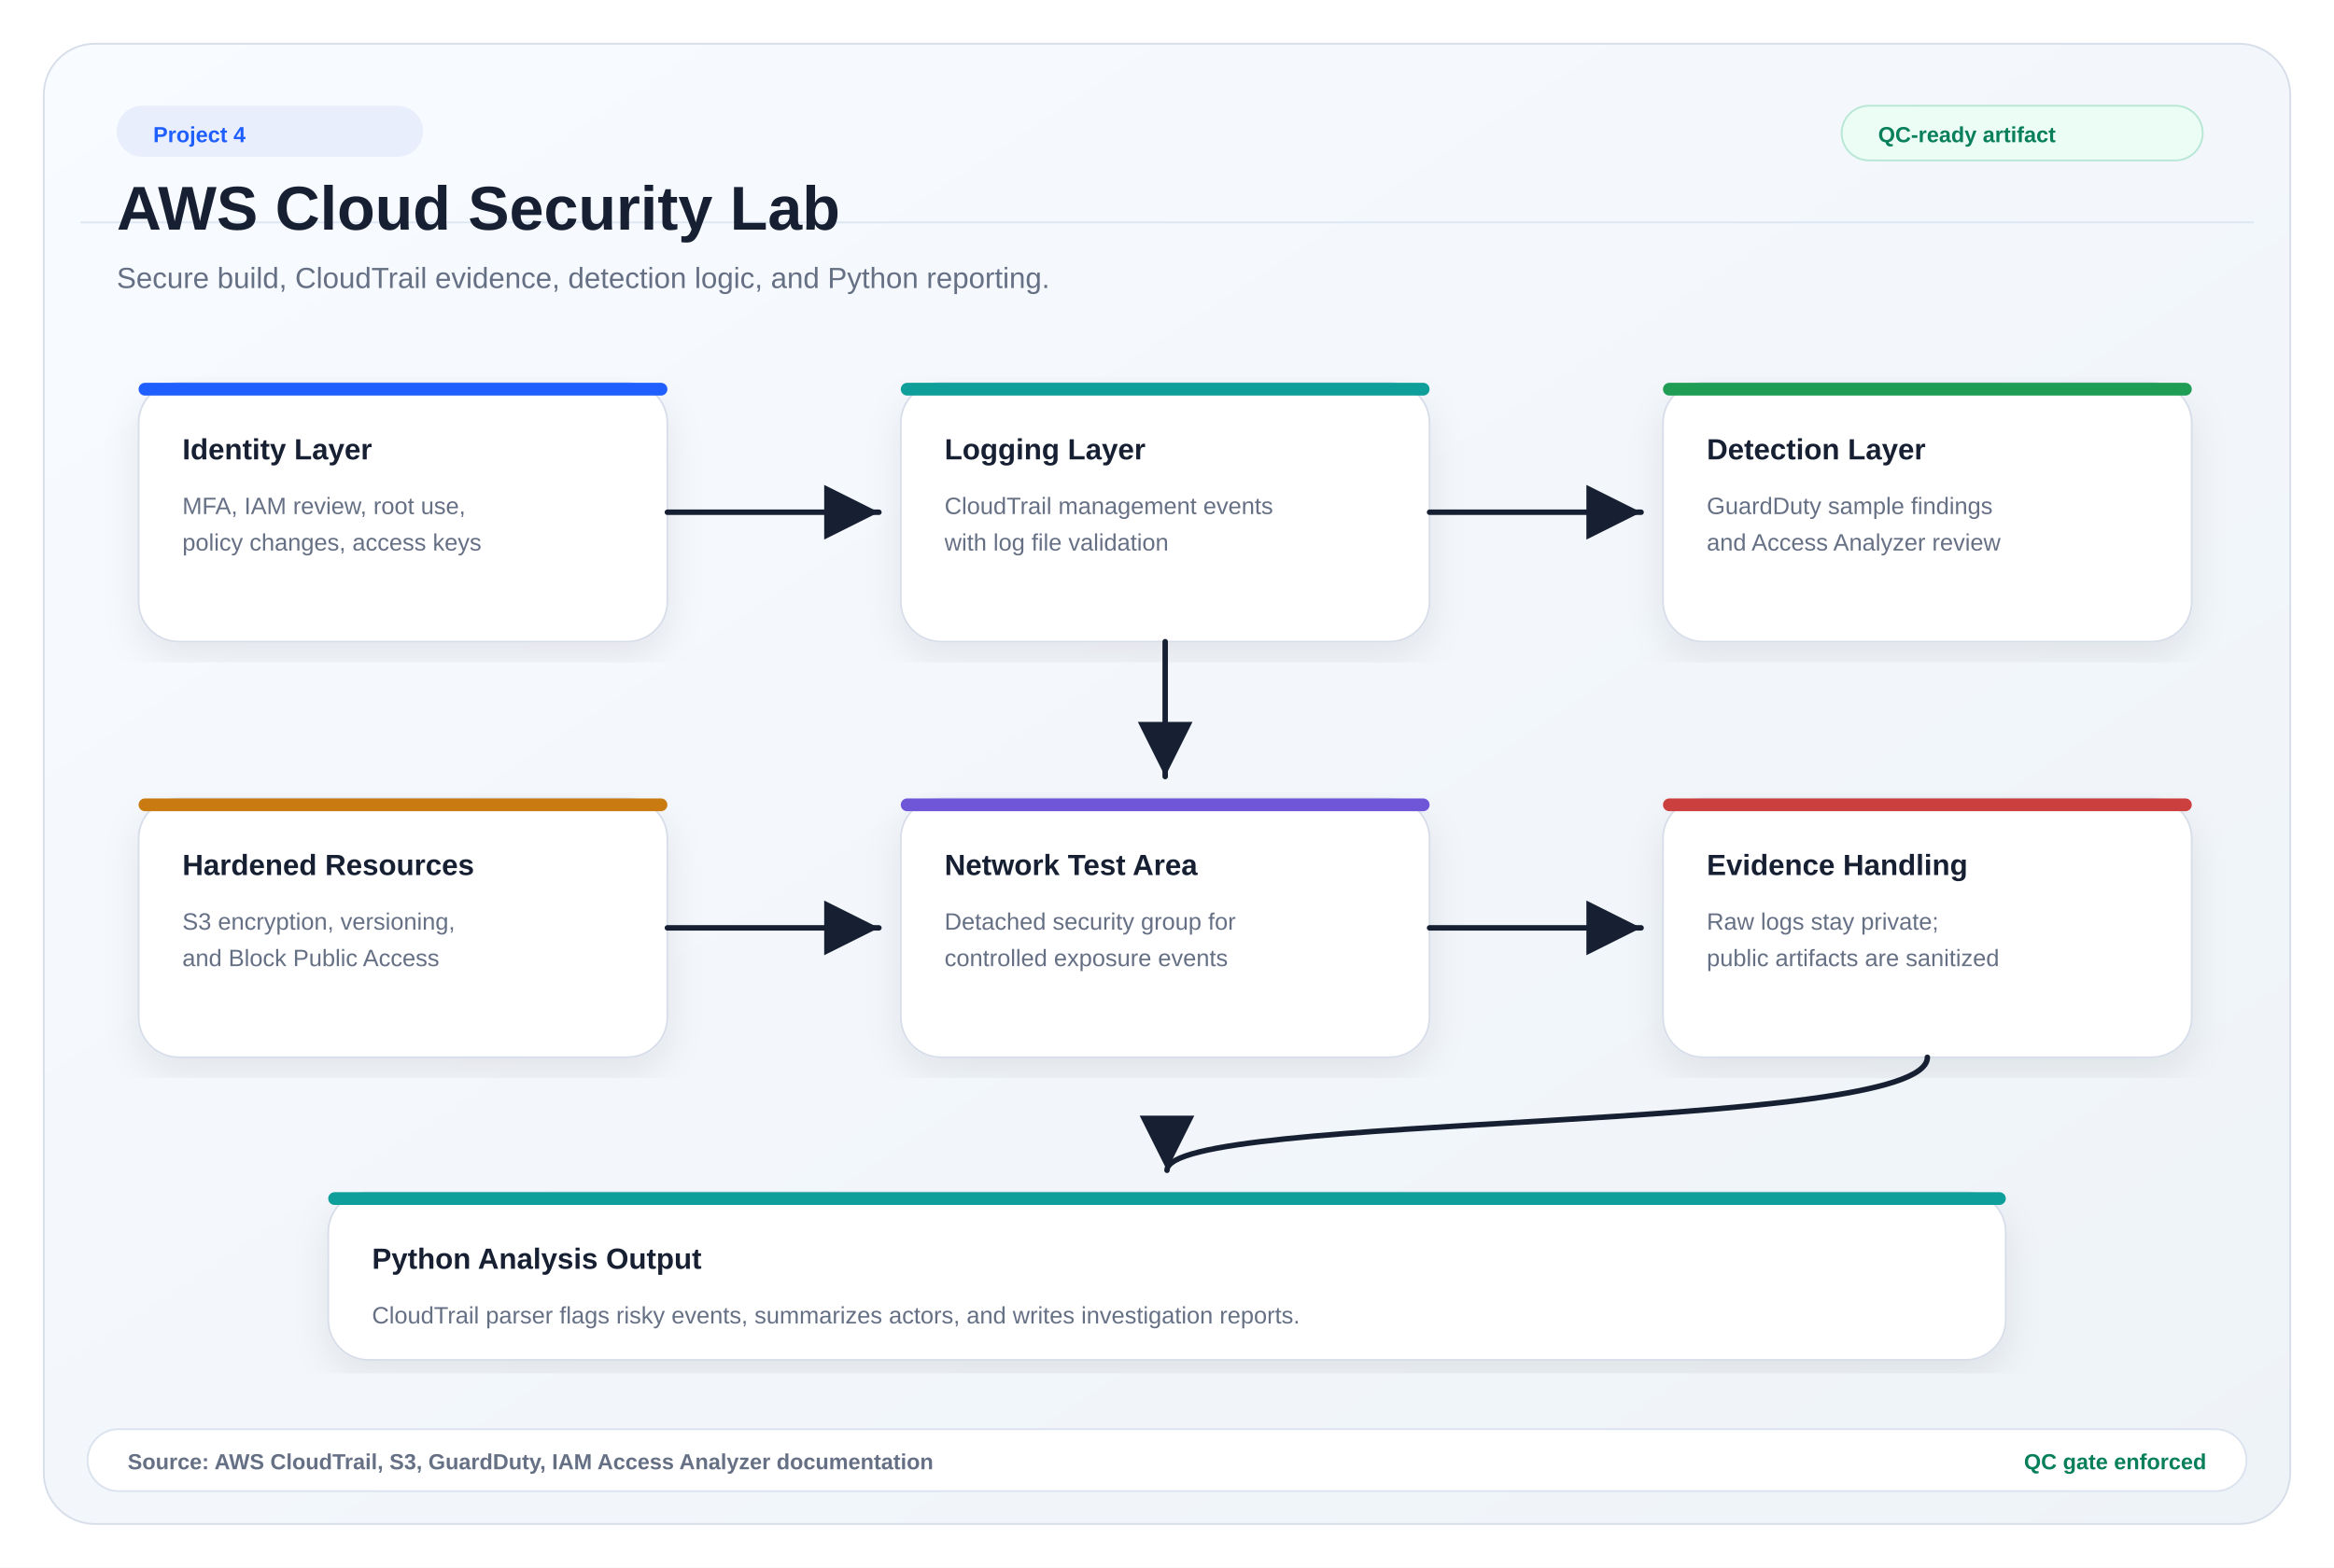
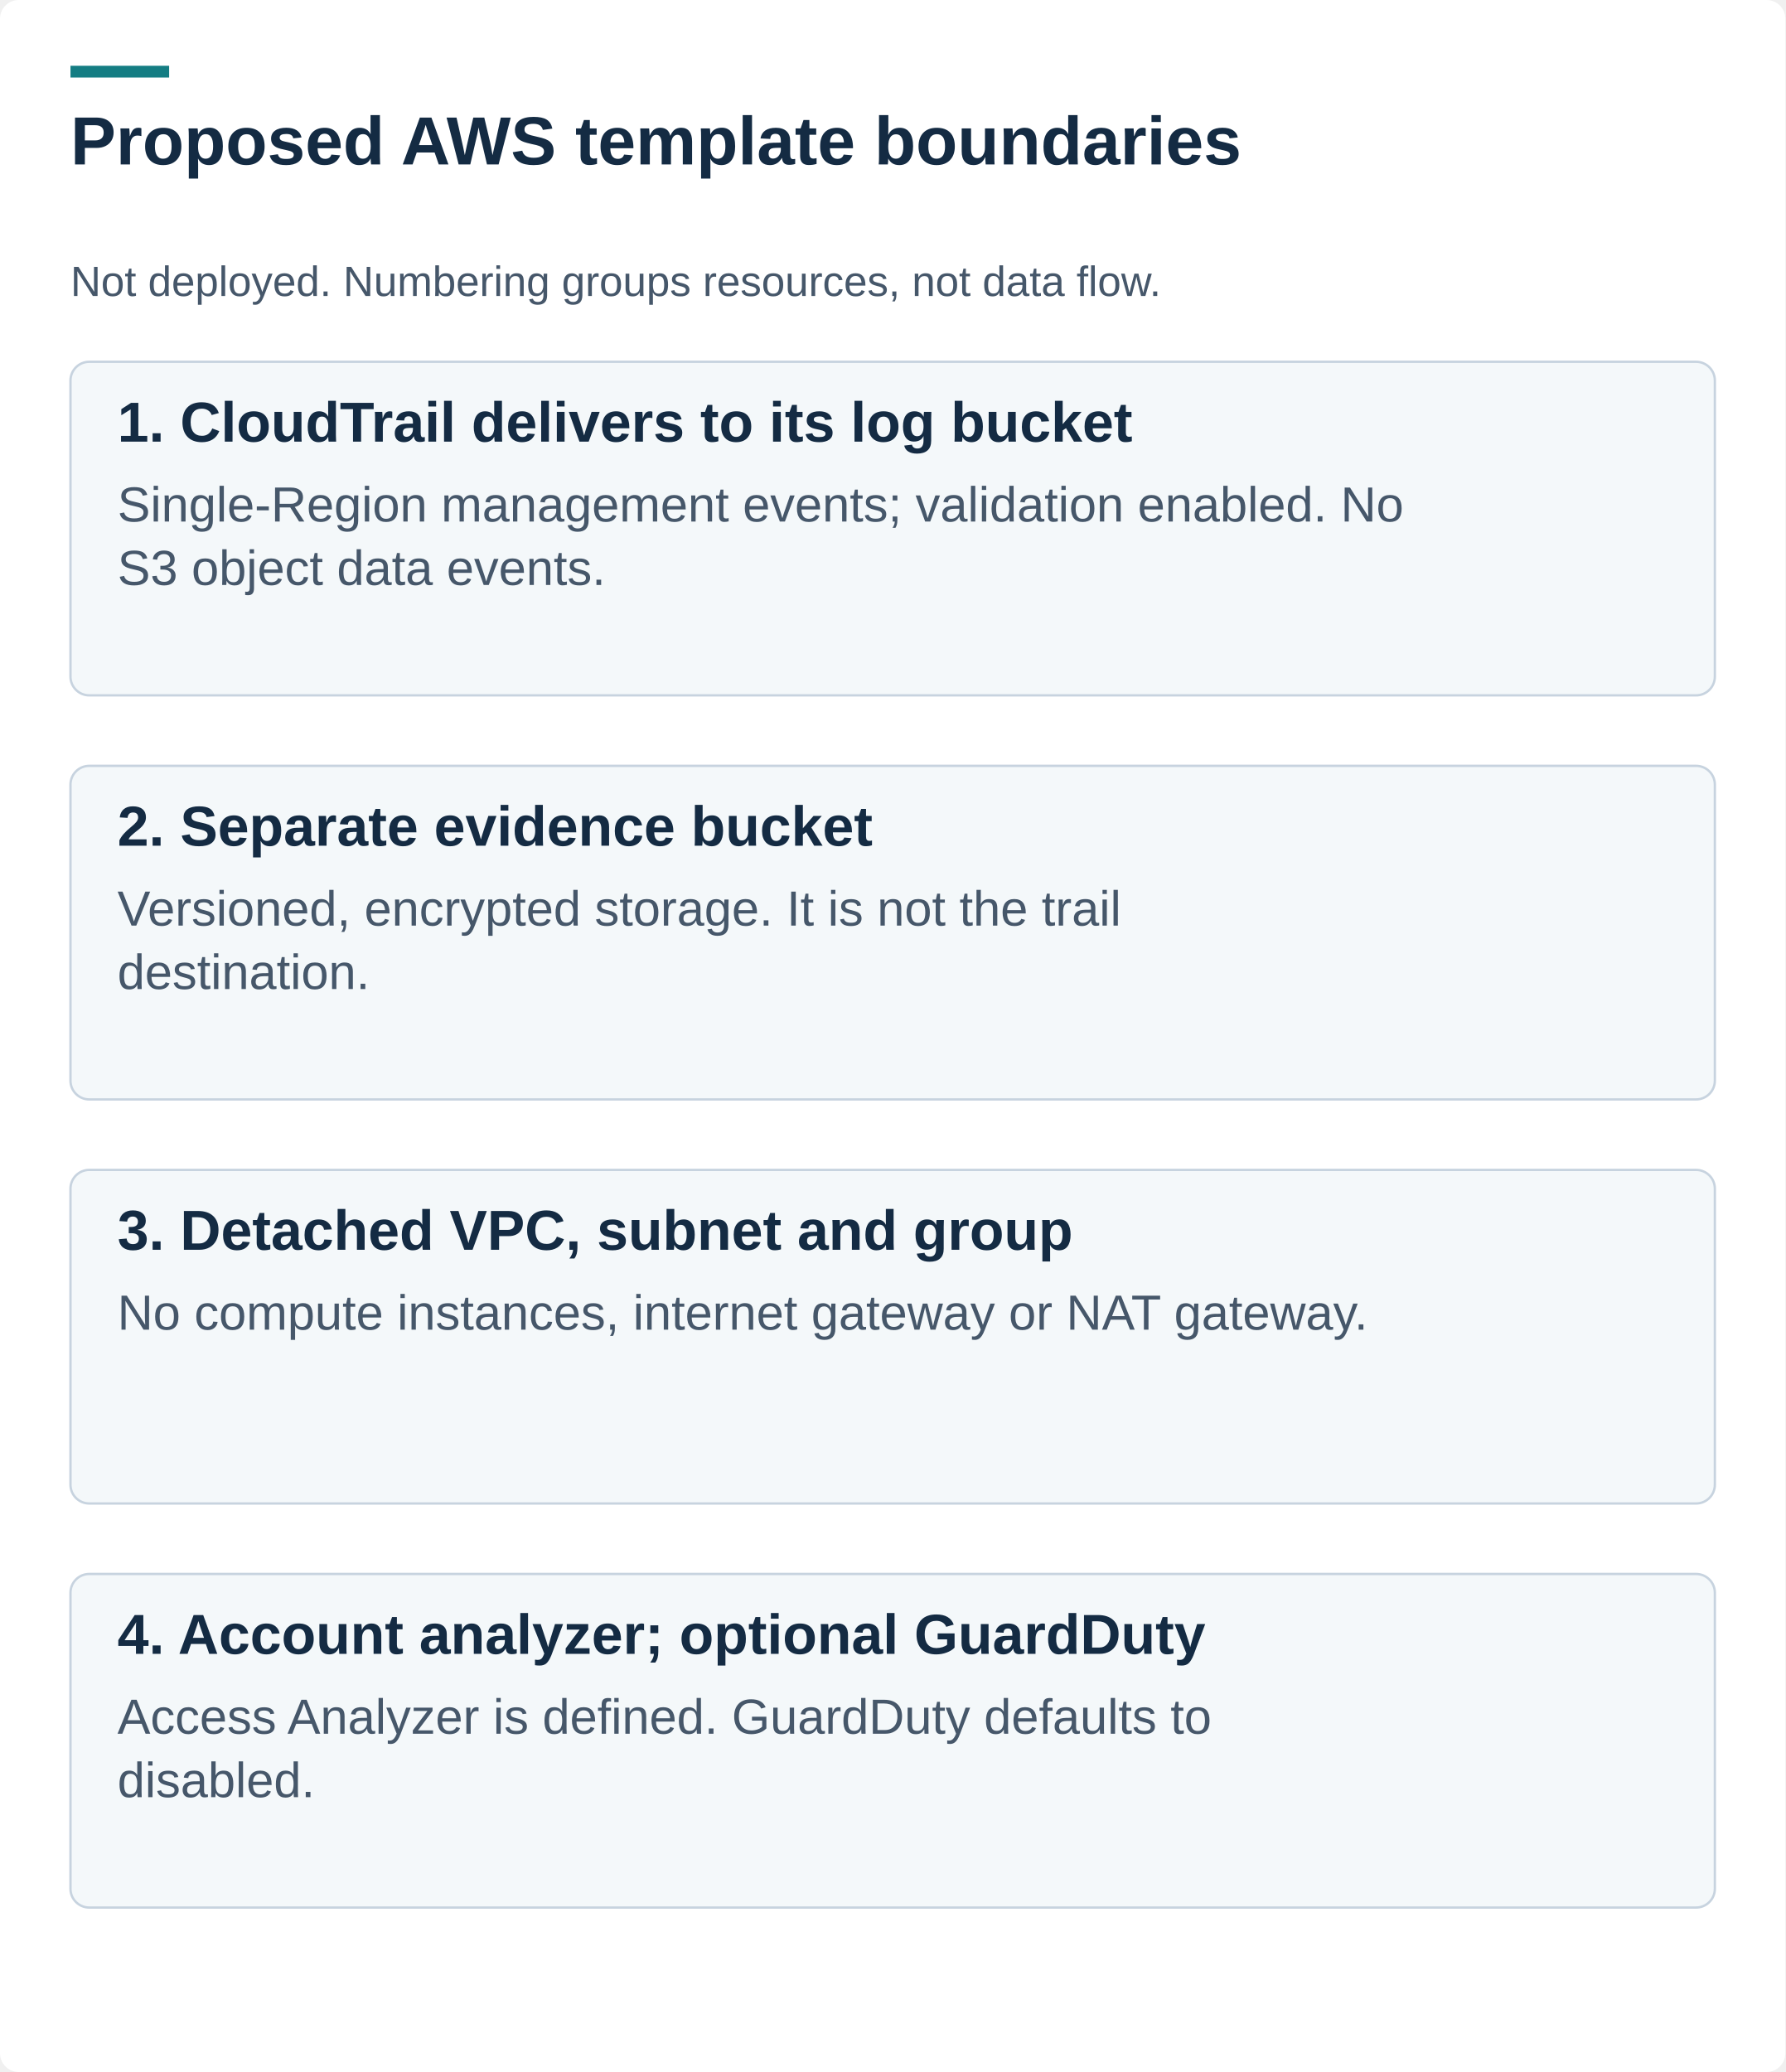
- <svg xmlns="http://www.w3.org/2000/svg" width="1280" height="860" viewBox="0 0 1280 860" role="img" aria-labelledby="title desc" data-qc-version="2" data-qc-polish="true">
+ <svg xmlns="http://www.w3.org/2000/svg" width="760" height="882" viewBox="0 0 760 882" role="img" aria-labelledby="title desc">
  <defs>
-     <linearGradient id="canvasGrad" x1="0" x2="1" y1="0" y2="1">
-       <stop offset="0%" stop-color="#f8fbff" />
-       <stop offset="100%" stop-color="#eef3f8" />
-     </linearGradient>
-     <filter id="cardShadow" x="-8%" y="-8%" width="116%" height="116%">
-       <feDropShadow dx="0" dy="8" stdDeviation="10" flood-color="#0f172a" flood-opacity="0.08" />
-     </filter>
-     <marker id="arrowHead" markerWidth="14" markerHeight="14" refX="12" refY="7" orient="auto" markerUnits="strokeWidth">
-       <path d="M2,2 L12,7 L2,12 Z" fill="#172033" />
+     <marker id="arrow" viewBox="0 0 10 10" refX="9" refY="5" markerWidth="8" markerHeight="8" orient="auto-start-reverse">
+       <path d="M 0 0 L 10 5 L 0 10 z" fill="#147d83" />
    </marker>
-     <style>.font { font-family: Segoe UI, Arial, Helvetica, sans-serif; }</style>
  </defs>
-   <rect width="100%" height="100%" fill="#ffffff" />
-   <rect data-qc-frame="true" x="24" y="24" width="1232" height="812" rx="28" fill="url(#canvasGrad)" stroke="#d8dee9" />
-   <path d="M44 122 H1236" stroke="#dde6f3" stroke-width="1" />
-   <rect x="64" y="58" width="168" height="28" rx="14" fill="#e8eefc" />
-   <text class="font" x="84" y="78" font-size="12" font-weight="700" fill="#1f5eff">Project 4</text>
-   <rect x="1010" y="58" width="198" height="30" rx="15" fill="#ecfdf5" stroke="#b8e7d6" />
-   <text class="font" x="1030" y="78" font-size="12" font-weight="700" fill="#087f5b">QC-ready artifact</text>
-   <text class="font" x="64" y="126" font-size="34" font-weight="800" fill="#172033">AWS Cloud Security Lab</text>
-   <text class="font" x="64" y="158" font-size="16" font-weight="400" fill="#667085">Secure build, CloudTrail evidence, detection logic, and Python reporting.</text>
-   <g data-qc-card="true">
-     <rect x="76" y="210" width="290" height="142" rx="22" fill="#ffffff" stroke="#d8dee9" filter="url(#cardShadow)" />
-     <rect x="76" y="210" width="290" height="7" rx="3.5" fill="#1f5eff" />
-     <text class="font" x="100" y="252" font-size="16" font-weight="800" fill="#172033">Identity Layer</text>
-     <text class="font" x="100" y="282" font-size="13" font-weight="400" fill="#667085">MFA, IAM review, root use,</text>
-     <text class="font" x="100" y="302" font-size="13" font-weight="400" fill="#667085">policy changes, access keys</text>
-   </g>
-   <g data-qc-card="true">
-     <rect x="494" y="210" width="290" height="142" rx="22" fill="#ffffff" stroke="#d8dee9" filter="url(#cardShadow)" />
-     <rect x="494" y="210" width="290" height="7" rx="3.5" fill="#0f9f9a" />
-     <text class="font" x="518" y="252" font-size="16" font-weight="800" fill="#172033">Logging Layer</text>
-     <text class="font" x="518" y="282" font-size="13" font-weight="400" fill="#667085">CloudTrail management events</text>
-     <text class="font" x="518" y="302" font-size="13" font-weight="400" fill="#667085">with log file validation</text>
-   </g>
-   <g data-qc-card="true">
-     <rect x="912" y="210" width="290" height="142" rx="22" fill="#ffffff" stroke="#d8dee9" filter="url(#cardShadow)" />
-     <rect x="912" y="210" width="290" height="7" rx="3.5" fill="#1f9d55" />
-     <text class="font" x="936" y="252" font-size="16" font-weight="800" fill="#172033">Detection Layer</text>
-     <text class="font" x="936" y="282" font-size="13" font-weight="400" fill="#667085">GuardDuty sample findings</text>
-     <text class="font" x="936" y="302" font-size="13" font-weight="400" fill="#667085">and Access Analyzer review</text>
-   </g>
-   <path data-qc-arrow="true" d="M366 281 H482" fill="none" stroke="#172033" stroke-width="3" stroke-linecap="round" marker-end="url(#arrowHead)" />
-   <path data-qc-arrow="true" d="M784 281 H900" fill="none" stroke="#172033" stroke-width="3" stroke-linecap="round" marker-end="url(#arrowHead)" />
-   <g data-qc-card="true">
-     <rect x="76" y="438" width="290" height="142" rx="22" fill="#ffffff" stroke="#d8dee9" filter="url(#cardShadow)" />
-     <rect x="76" y="438" width="290" height="7" rx="3.5" fill="#c97a10" />
-     <text class="font" x="100" y="480" font-size="16" font-weight="800" fill="#172033">Hardened Resources</text>
-     <text class="font" x="100" y="510" font-size="13" font-weight="400" fill="#667085">S3 encryption, versioning,</text>
-     <text class="font" x="100" y="530" font-size="13" font-weight="400" fill="#667085">and Block Public Access</text>
-   </g>
-   <g data-qc-card="true">
-     <rect x="494" y="438" width="290" height="142" rx="22" fill="#ffffff" stroke="#d8dee9" filter="url(#cardShadow)" />
-     <rect x="494" y="438" width="290" height="7" rx="3.5" fill="#6f56d9" />
-     <text class="font" x="518" y="480" font-size="16" font-weight="800" fill="#172033">Network Test Area</text>
-     <text class="font" x="518" y="510" font-size="13" font-weight="400" fill="#667085">Detached security group for</text>
-     <text class="font" x="518" y="530" font-size="13" font-weight="400" fill="#667085">controlled exposure events</text>
-   </g>
-   <g data-qc-card="true">
-     <rect x="912" y="438" width="290" height="142" rx="22" fill="#ffffff" stroke="#d8dee9" filter="url(#cardShadow)" />
-     <rect x="912" y="438" width="290" height="7" rx="3.5" fill="#cc3f3f" />
-     <text class="font" x="936" y="480" font-size="16" font-weight="800" fill="#172033">Evidence Handling</text>
-     <text class="font" x="936" y="510" font-size="13" font-weight="400" fill="#667085">Raw logs stay private;</text>
-     <text class="font" x="936" y="530" font-size="13" font-weight="400" fill="#667085">public artifacts are sanitized</text>
-   </g>
-   <path data-qc-arrow="true" d="M639 352 V426" fill="none" stroke="#172033" stroke-width="3" stroke-linecap="round" marker-end="url(#arrowHead)" />
-   <path data-qc-arrow="true" d="M784 509 H900" fill="none" stroke="#172033" stroke-width="3" stroke-linecap="round" marker-end="url(#arrowHead)" />
-   <path data-qc-arrow="true" d="M366 509 H482" fill="none" stroke="#172033" stroke-width="3" stroke-linecap="round" marker-end="url(#arrowHead)" />
-   <g data-qc-card="true">
-     <rect x="180" y="654" width="920" height="92" rx="22" fill="#ffffff" stroke="#d8dee9" filter="url(#cardShadow)" />
-     <rect x="180" y="654" width="920" height="7" rx="3.5" fill="#0f9f9a" />
-     <text class="font" x="204" y="696" font-size="16" font-weight="800" fill="#172033">Python Analysis Output</text>
-     <text class="font" x="204" y="726" font-size="13" font-weight="400" fill="#667085">CloudTrail parser flags risky events, summarizes actors, and writes investigation reports.</text>
-   </g>
-   <path data-qc-arrow="true" d="M1057 580 C1057 622 640 610 640 642" fill="none" stroke="#172033" stroke-width="3" stroke-linecap="round" marker-end="url(#arrowHead)" />
-   <g data-qc-footer="true">
-     <rect x="48" y="784" width="1184" height="34" rx="17" fill="#ffffff" stroke="#dbe3ef" />
-     <text class="font" x="70" y="806" font-size="12" font-weight="600" fill="#667085">Source: AWS CloudTrail, S3, GuardDuty, IAM Access Analyzer documentation</text>
-     <text class="font" x="1210" y="806" font-size="12" font-weight="700" fill="#087f5b" text-anchor="end">QC gate enforced</text>
+   <rect width="760" height="100%" rx="8" fill="#ffffff" />
+   <g font-family="Arial, Helvetica, sans-serif">
+     <rect x="30" y="28" width="42" height="5" fill="#147d83" />
+     <text x="30" y="70" font-size="29" font-weight="700" fill="#142b43">Proposed AWS template boundaries</text>
+     <text x="30" y="126" font-size="18" font-weight="400" fill="#46576a">Not deployed. Numbering groups resources, not data flow.</text>
+     <rect x="30" y="154" width="700" height="142" rx="8" fill="#f4f8fa" stroke="#c7d3df" />
+     <text x="50" y="188" font-size="24" font-weight="700" fill="#142b43">1. CloudTrail delivers to its log bucket</text>
+     <text x="50" y="222" font-size="21" font-weight="400" fill="#46576a">Single-Region management events; validation enabled. No</text>
+     <text x="50" y="249" font-size="21" font-weight="400" fill="#46576a">S3 object data events.</text>
+     <rect x="30" y="326" width="700" height="142" rx="8" fill="#f4f8fa" stroke="#c7d3df" />
+     <text x="50" y="360" font-size="24" font-weight="700" fill="#142b43">2. Separate evidence bucket</text>
+     <text x="50" y="394" font-size="21" font-weight="400" fill="#46576a">Versioned, encrypted storage. It is not the trail</text>
+     <text x="50" y="421" font-size="21" font-weight="400" fill="#46576a">destination.</text>
+     <rect x="30" y="498" width="700" height="142" rx="8" fill="#f4f8fa" stroke="#c7d3df" />
+     <text x="50" y="532" font-size="24" font-weight="700" fill="#142b43">3. Detached VPC, subnet and group</text>
+     <text x="50" y="566" font-size="21" font-weight="400" fill="#46576a">No compute instances, internet gateway or NAT gateway.</text>
+     <rect x="30" y="670" width="700" height="142" rx="8" fill="#f4f8fa" stroke="#c7d3df" />
+     <text x="50" y="704" font-size="24" font-weight="700" fill="#142b43">4. Account analyzer; optional GuardDuty</text>
+     <text x="50" y="738" font-size="21" font-weight="400" fill="#46576a">Access Analyzer is defined. GuardDuty defaults to</text>
+     <text x="50" y="765" font-size="21" font-weight="400" fill="#46576a">disabled.</text>
  </g>
</svg>
